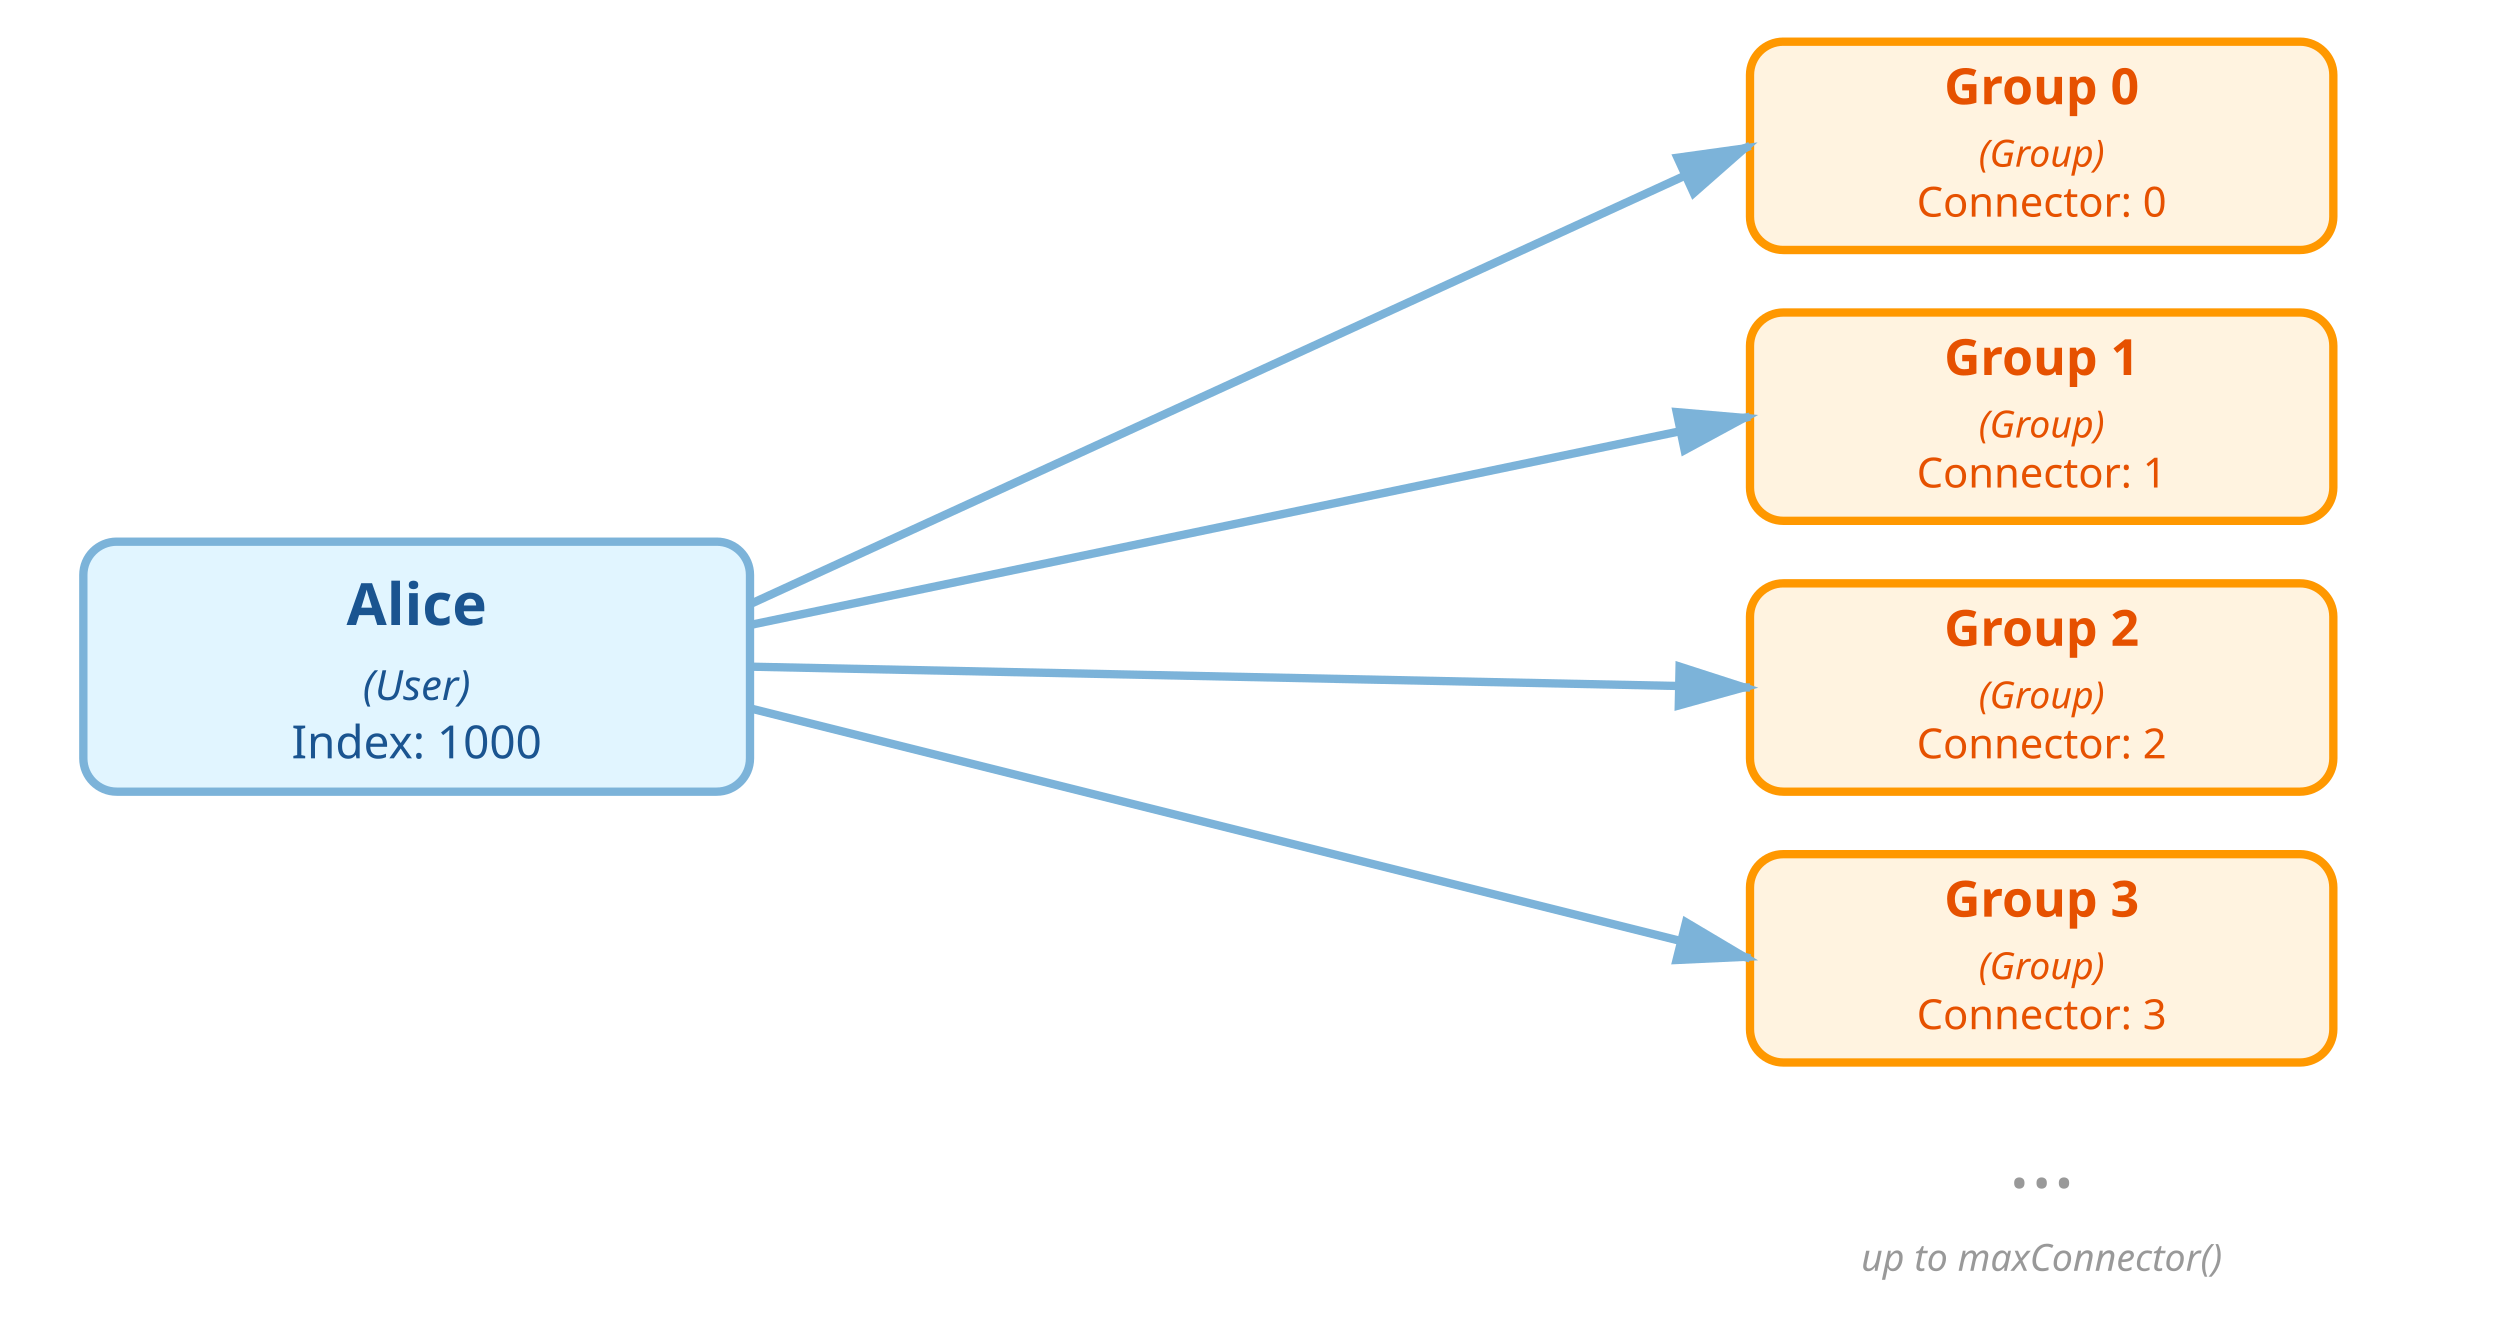
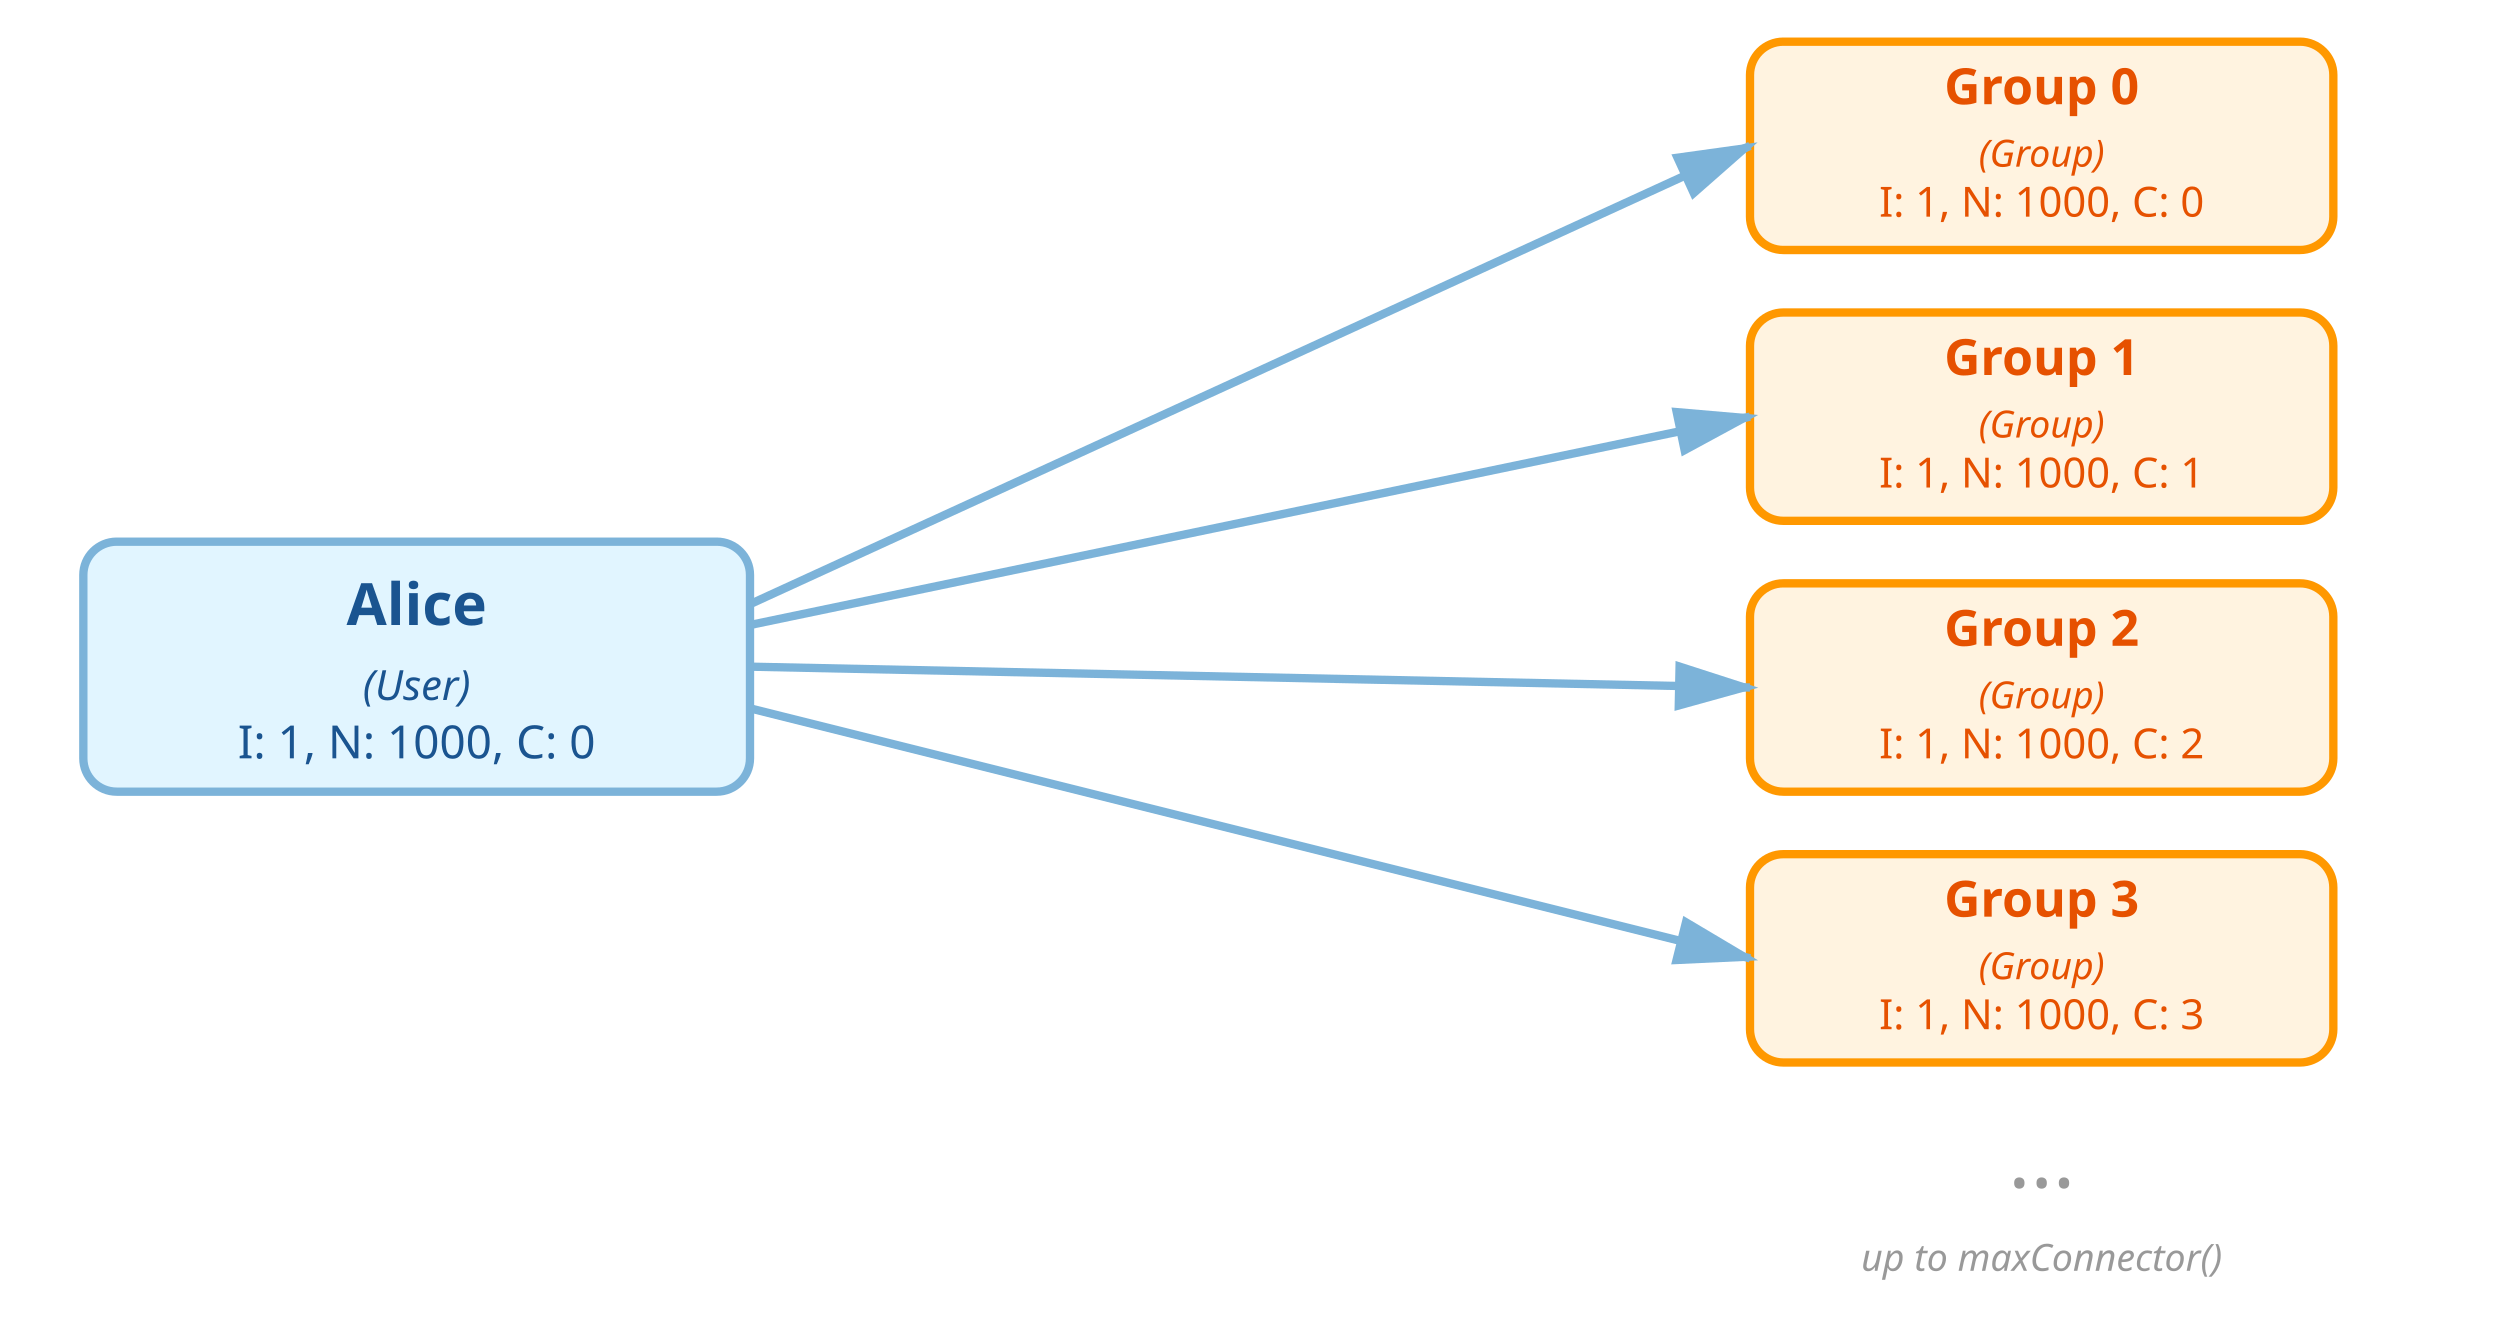
<svg xmlns="http://www.w3.org/2000/svg" viewBox="0 0 600 320" width="600" height="320">
  <rect x="20" y="130" width="160" height="60" rx="8" fill="#e1f5ff" stroke="#7cb3d9" stroke-width="2" />
  <text x="100" y="150" font-family="sans-serif" font-size="14" fill="#1a5490" text-anchor="middle" font-weight="bold">Alice</text>
  <text x="100" y="168" font-family="sans-serif" font-size="10" fill="#1a5490" text-anchor="middle" font-style="italic">(User)</text>
-   <text x="100" y="182" font-family="sans-serif" font-size="11" fill="#1a5490" text-anchor="middle">Index: 1000</text>
+   <text x="100" y="182" font-family="sans-serif" font-size="11" fill="#1a5490" text-anchor="middle">I: 1, N: 1000, C: 0</text>
  <defs>
    <marker id="arrowhead" markerWidth="10" markerHeight="10" refX="9" refY="3" orient="auto">
      <polygon points="0 0, 10 3, 0 6" fill="#7cb3d9" />
    </marker>
  </defs>
  <rect x="420" y="10" width="140" height="50" rx="8" fill="#fff3e0" stroke="#ff9800" stroke-width="2" />
  <text x="490" y="25" font-family="sans-serif" font-size="12" fill="#e65100" text-anchor="middle" font-weight="bold">Group 0</text>
  <text x="490" y="40" font-family="sans-serif" font-size="9" fill="#e65100" text-anchor="middle" font-style="italic">(Group)</text>
-   <text x="490" y="52" font-family="sans-serif" font-size="10" fill="#e65100" text-anchor="middle">Connector: 0</text>
+   <text x="490" y="52" font-family="sans-serif" font-size="10" fill="#e65100" text-anchor="middle">I: 1, N: 1000, C: 0</text>
  <line x1="180" y1="145" x2="420" y2="35" stroke="#7cb3d9" stroke-width="2" marker-end="url(#arrowhead)" />
  <rect x="420" y="75" width="140" height="50" rx="8" fill="#fff3e0" stroke="#ff9800" stroke-width="2" />
  <text x="490" y="90" font-family="sans-serif" font-size="12" fill="#e65100" text-anchor="middle" font-weight="bold">Group 1</text>
  <text x="490" y="105" font-family="sans-serif" font-size="9" fill="#e65100" text-anchor="middle" font-style="italic">(Group)</text>
-   <text x="490" y="117" font-family="sans-serif" font-size="10" fill="#e65100" text-anchor="middle">Connector: 1</text>
+   <text x="490" y="117" font-family="sans-serif" font-size="10" fill="#e65100" text-anchor="middle">I: 1, N: 1000, C: 1</text>
  <line x1="180" y1="150" x2="420" y2="100" stroke="#7cb3d9" stroke-width="2" marker-end="url(#arrowhead)" />
  <rect x="420" y="140" width="140" height="50" rx="8" fill="#fff3e0" stroke="#ff9800" stroke-width="2" />
  <text x="490" y="155" font-family="sans-serif" font-size="12" fill="#e65100" text-anchor="middle" font-weight="bold">Group 2</text>
  <text x="490" y="170" font-family="sans-serif" font-size="9" fill="#e65100" text-anchor="middle" font-style="italic">(Group)</text>
-   <text x="490" y="182" font-family="sans-serif" font-size="10" fill="#e65100" text-anchor="middle">Connector: 2</text>
+   <text x="490" y="182" font-family="sans-serif" font-size="10" fill="#e65100" text-anchor="middle">I: 1, N: 1000, C: 2</text>
  <line x1="180" y1="160" x2="420" y2="165" stroke="#7cb3d9" stroke-width="2" marker-end="url(#arrowhead)" />
  <rect x="420" y="205" width="140" height="50" rx="8" fill="#fff3e0" stroke="#ff9800" stroke-width="2" />
  <text x="490" y="220" font-family="sans-serif" font-size="12" fill="#e65100" text-anchor="middle" font-weight="bold">Group 3</text>
  <text x="490" y="235" font-family="sans-serif" font-size="9" fill="#e65100" text-anchor="middle" font-style="italic">(Group)</text>
-   <text x="490" y="247" font-family="sans-serif" font-size="10" fill="#e65100" text-anchor="middle">Connector: 3</text>
+   <text x="490" y="247" font-family="sans-serif" font-size="10" fill="#e65100" text-anchor="middle">I: 1, N: 1000, C: 3</text>
  <line x1="180" y1="170" x2="420" y2="230" stroke="#7cb3d9" stroke-width="2" marker-end="url(#arrowhead)" />
  <text x="490" y="285" font-family="sans-serif" font-size="20" fill="#999" text-anchor="middle">...</text>
  <text x="490" y="305" font-family="sans-serif" font-size="9" fill="#999" text-anchor="middle" font-style="italic">up to maxConnector()</text>
</svg>
